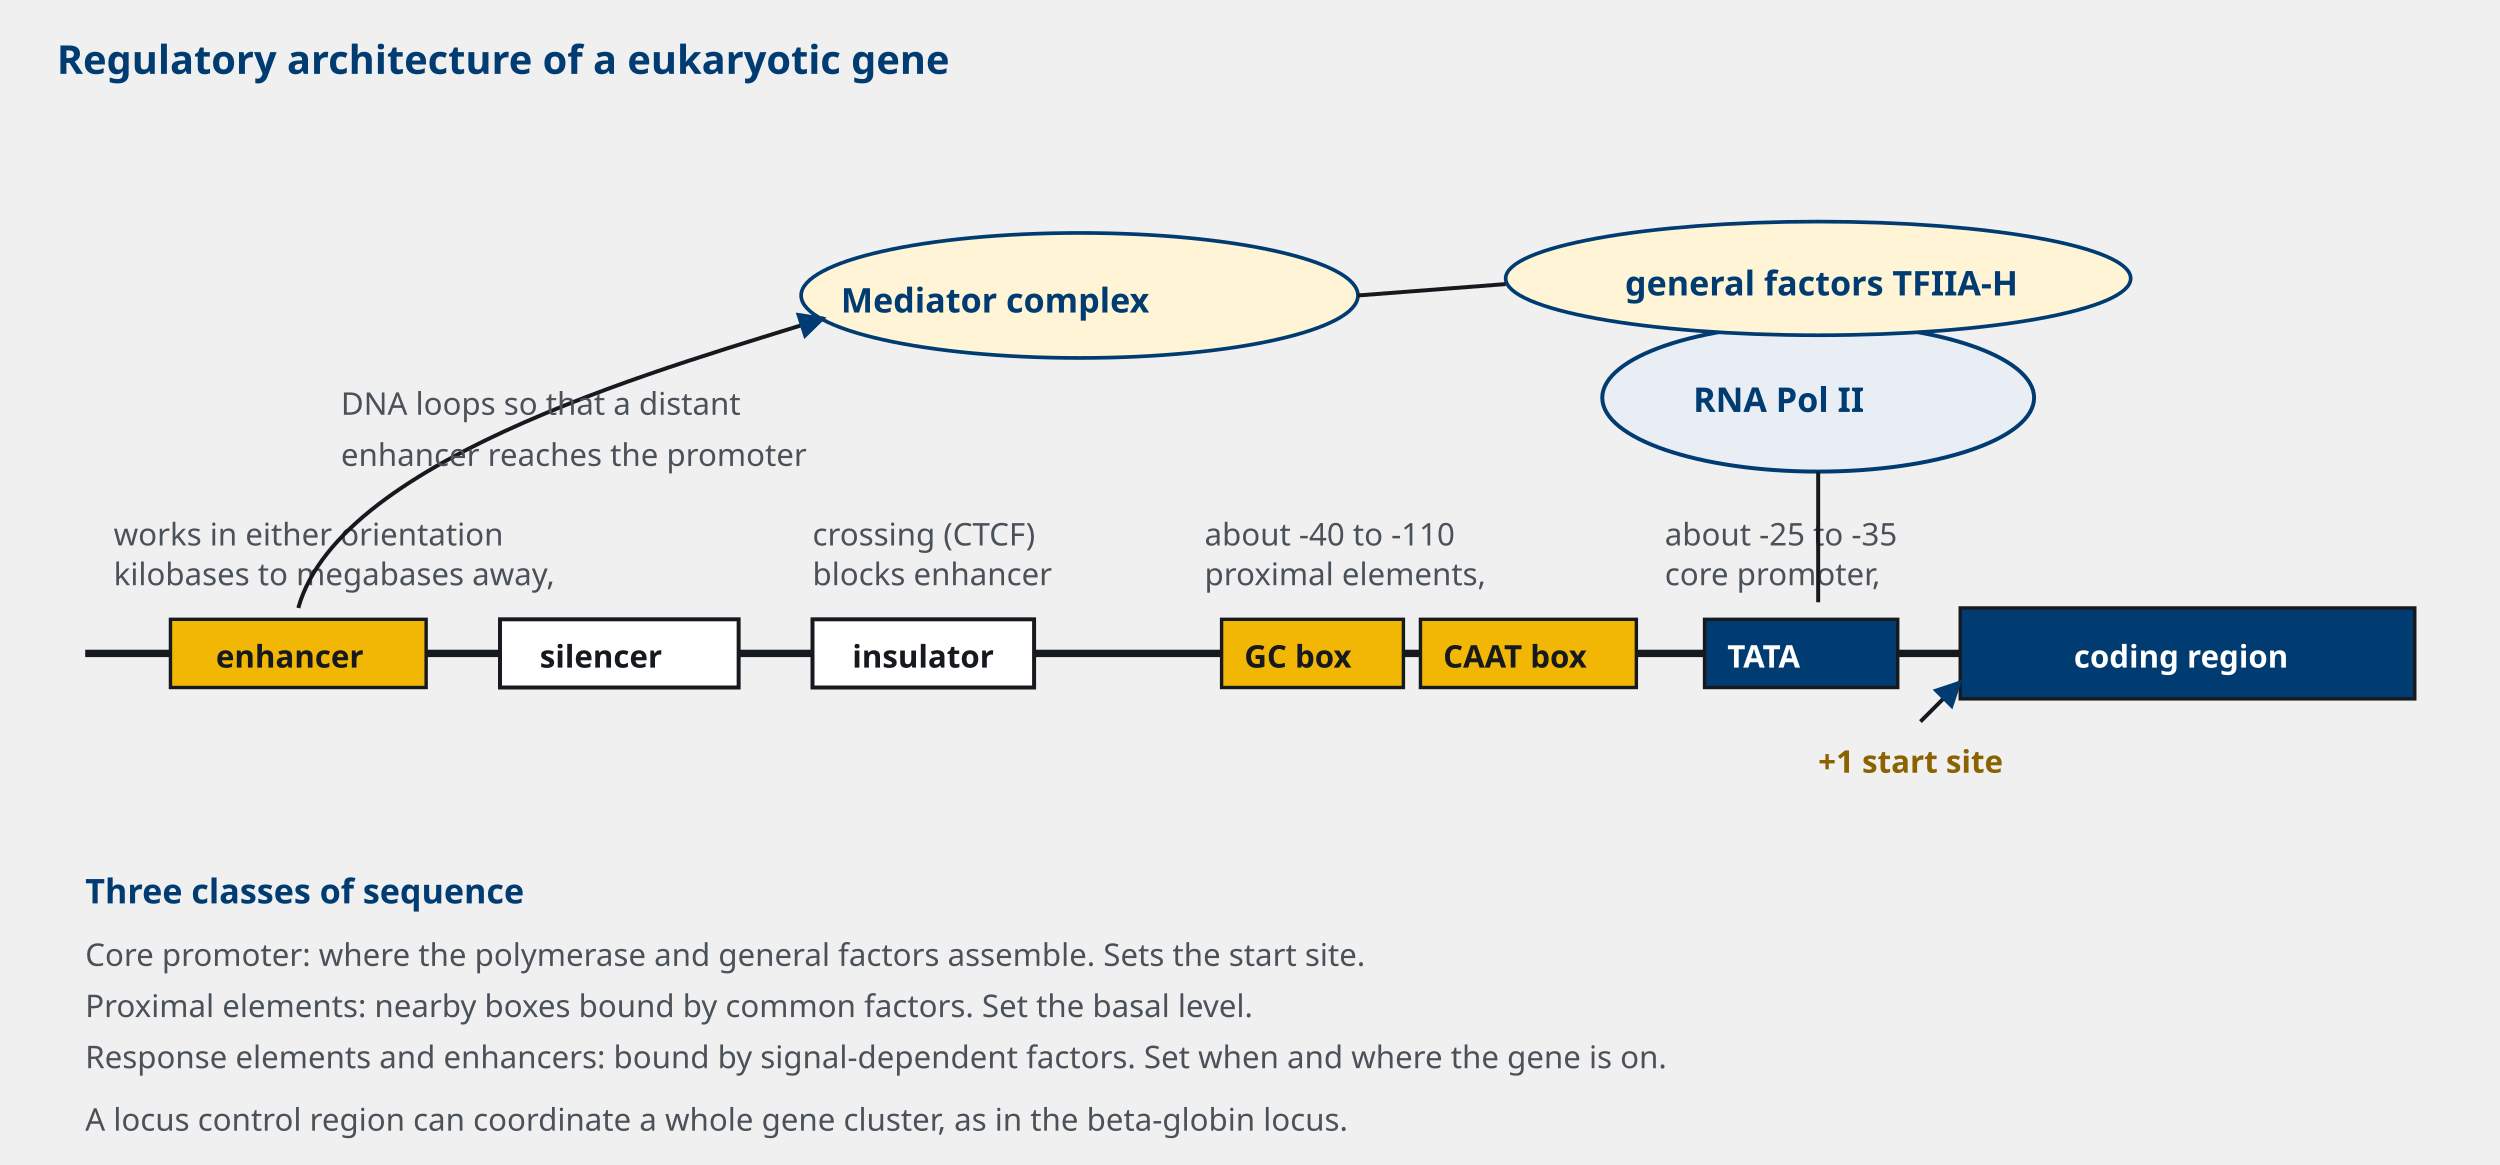
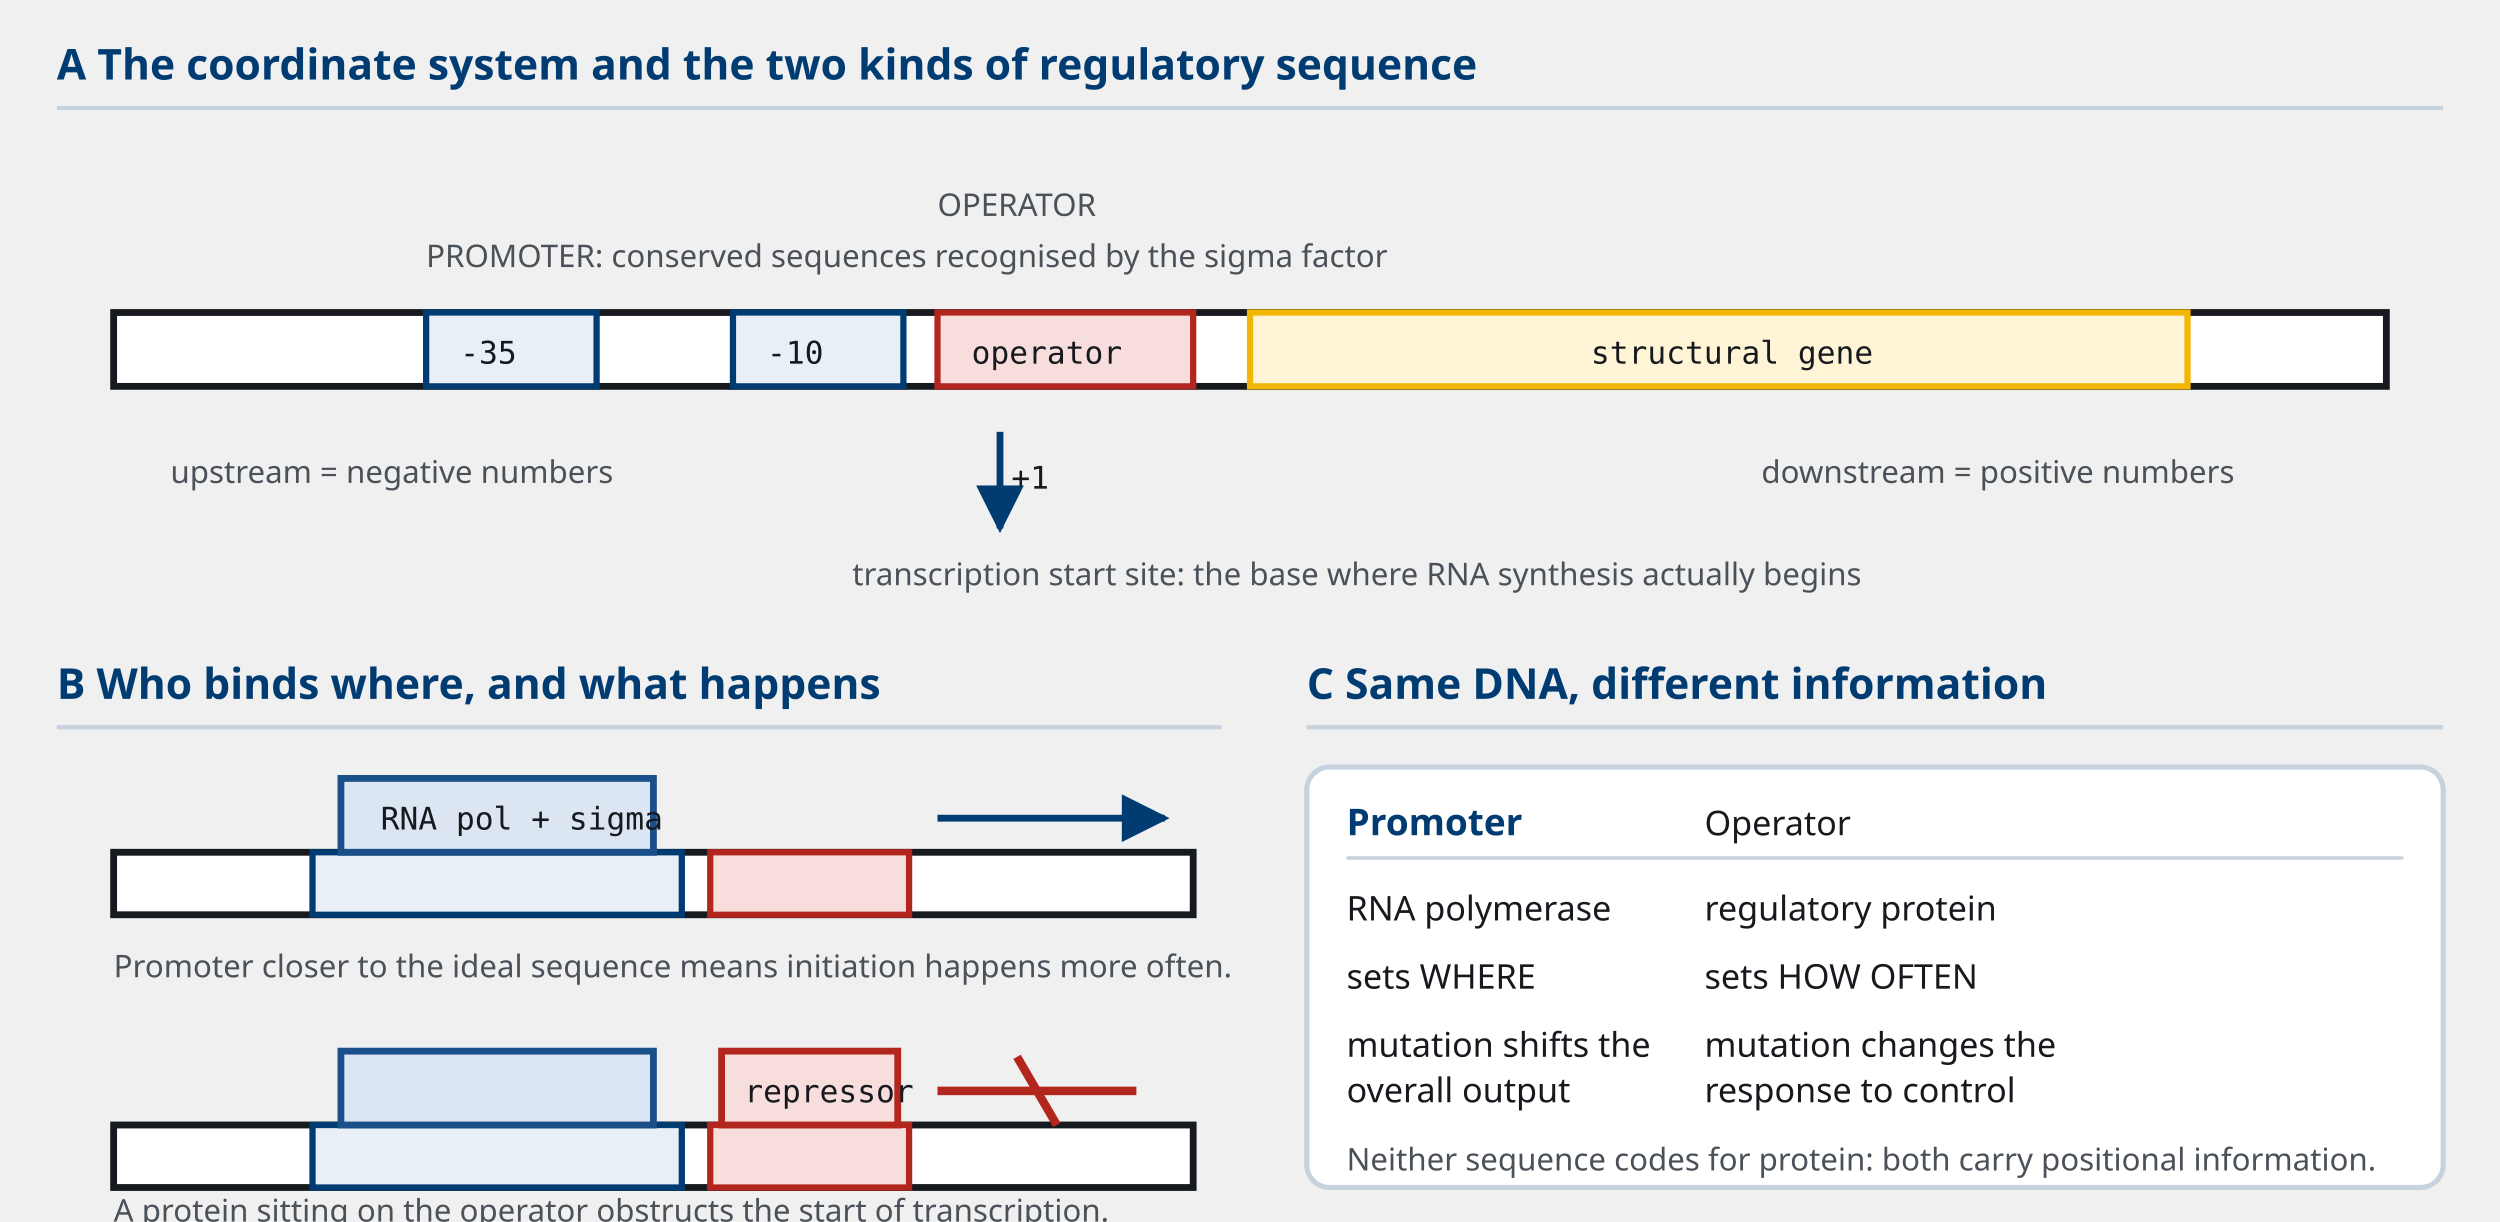
- <svg xmlns="http://www.w3.org/2000/svg" viewBox="0 0 880 410" width="880" height="410" role="img" aria-label="Architecture of a eukaryotic protein-coding gene: distal enhancer and silencer, proximal promoter elements, core promoter with TATA box, and the general transcription factor assembly on RNA polymerase II">
+ <svg xmlns="http://www.w3.org/2000/svg" viewBox="0 0 880 430" width="880" height="430" role="img" aria-label="Position and binding molecules of promoter and operator: the coordinate system taking the transcription start site as plus one, the conserved minus ten and minus thirty-five sequences of a bacterial promoter, recognition by the sigma factor, and how a regulatory protein bound at the operator obstructs initiation.">
  <style>
-     .ttl { font:700 14px sans-serif; fill:#003c71; }
-     .nm { font:700 12px sans-serif; fill:#003c71; }
-     .sub { font:11px sans-serif; fill:#4a5159; }
-     .dna { stroke:#16191d; stroke-width:2.6; fill:none; }
-     .enh { fill:#f2b705; stroke:#16191d; stroke-width:1.2; }
-     .sil { fill:#ffffff; stroke:#16191d; stroke-width:1.4; }
-     .core { fill:#003c71; stroke:#16191d; stroke-width:1.2; }
-     .gene { fill:#003c71; stroke:#16191d; stroke-width:1.2; }
-     .gl { font:700 11px sans-serif; fill:#ffffff; }
-     .rl { font:700 11px sans-serif; fill:#16191d; }
-     .pol { fill:#e8eef4; stroke:#003c71; stroke-width:1.4; }
-     .med { fill:#fff5d6; stroke:#003c71; stroke-width:1.3; }
-     .ln { stroke:#16191d; stroke-width:1.4; fill:none; }
-     .tag { font:700 11px sans-serif; fill:#8a6300; }
-   </style>
+   .bx{fill:#fff;stroke:#c6d2dd;stroke-width:1.8}.k{fill:#fff5d6;stroke:#f2b705;stroke-width:2.2}
+   .t{font:12px sans-serif;fill:#16191d}.tb{font:700 13px sans-serif;fill:#003c71}
+   .th{font:700 15px sans-serif;fill:#003c71}.s{font:11px sans-serif;fill:#4a5159}
+   .m{font:11px monospace;fill:#16191d}
+   .dna{fill:#fff;stroke:#16191d;stroke-width:2.4}
+   .prom{fill:#e8eff6;stroke:#003c71;stroke-width:2.2}
+   .oper{fill:#f7dedc;stroke:#b3261e;stroke-width:2.2}
+   .gene{fill:#fff5d6;stroke:#f2b705;stroke-width:2.2}
+   .pol{fill:#dce6f2;stroke:#1a4f8a;stroke-width:2.4}
+   .rep{fill:#f7dedc;stroke:#b3261e;stroke-width:2.4}
+   .ar{stroke:#003c71;stroke-width:2.4;fill:none;marker-end:url(#a)}
+   .no{stroke:#b3261e;stroke-width:3;fill:none}
+  </style>
  <defs>
-     <marker id="p1" viewBox="0 0 10 10" refX="9" refY="5" markerWidth="7" markerHeight="7" orient="auto-start-reverse">
+     <marker id="a" viewBox="0 0 10 10" refX="9" refY="5" markerWidth="7" markerHeight="7" orient="auto">
      <path d="M0 0 L10 5 L0 10 z" fill="#003c71" />
    </marker>
  </defs>
-   <text class="ttl" x="20" y="26">Regulatory architecture of a eukaryotic gene</text>
-   <path class="dna" d="M30 230 L850 230" />
-   <rect class="enh" x="60" y="218" width="90" height="24" />
-   <text class="rl" x="76" y="235">enhancer</text>
-   <rect class="sil" x="176" y="218" width="84" height="24" />
-   <text class="rl" x="190" y="235">silencer</text>
-   <rect class="sil" x="286" y="218" width="78" height="24" />
-   <text class="rl" x="300" y="235">insulator</text>
-   <rect class="enh" x="430" y="218" width="64" height="24" />
-   <text class="rl" x="438" y="235">GC box</text>
-   <rect class="enh" x="500" y="218" width="76" height="24" />
-   <text class="rl" x="508" y="235">CAAT box</text>
-   <rect class="core" x="600" y="218" width="68" height="24" />
-   <text class="gl" x="608" y="235">TATA</text>
-   <rect class="gene" x="690" y="214" width="160" height="32" />
-   <text class="gl" x="730" y="235">coding region</text>
-   <path class="ln" d="M676 254 L690 240" marker-end="url(#p1)" stroke="#003c71" />
-   <text class="tag" x="640" y="272">+1 start site</text>
-   <text class="sub" x="40" y="206">kilobases to megabases away,</text>
-   <text class="sub" x="40" y="192">works in either orientation</text>
-   <text class="sub" x="286" y="206">blocks enhancer</text>
-   <text class="sub" x="286" y="192">crossing (CTCF)</text>
-   <text class="sub" x="424" y="206">proximal elements,</text>
-   <text class="sub" x="424" y="192">about -40 to -110</text>
-   <text class="sub" x="586" y="206">core promoter,</text>
-   <text class="sub" x="586" y="192">about -25 to -35</text>
-   <ellipse class="pol" cx="640" cy="140" rx="76" ry="26" />
-   <text class="nm" x="596" y="145">RNA Pol II</text>
-   <ellipse class="med" cx="640" cy="98" rx="110" ry="20" />
-   <text class="nm" x="572" y="104">general factors TFIIA-H</text>
-   <path class="ln" d="M640 166 L640 212" />
-   <ellipse class="med" cx="380" cy="104" rx="98" ry="22" />
-   <text class="nm" x="296" y="110">Mediator complex</text>
-   <path class="ln" d="M478 104 L530 100" />
-   <path class="ln" d="M105 214 C120 160 240 128 290 112" marker-end="url(#p1)" stroke="#003c71" />
-   <text class="sub" x="120" y="146">DNA loops so that a distant</text>
-   <text class="sub" x="120" y="164">enhancer reaches the promoter</text>
-   <text class="nm" x="30" y="318">Three classes of sequence</text>
-   <text class="sub" x="30" y="340">Core promoter: where the polymerase and general factors assemble. Sets the start site.</text>
-   <text class="sub" x="30" y="358">Proximal elements: nearby boxes bound by common factors. Set the basal level.</text>
-   <text class="sub" x="30" y="376">Response elements and enhancers: bound by signal-dependent factors. Set when and where the gene is on.</text>
-   <text class="sub" x="30" y="398">A locus control region can coordinate a whole gene cluster, as in the beta-globin locus.</text>
+   <text class="th" x="20" y="28">A  The coordinate system and the two kinds of regulatory sequence</text>
+   <line x1="20" y1="38" x2="860" y2="38" stroke="#c6d2dd" stroke-width="1.5" />
+   <rect class="dna" x="40" y="110" width="800" height="26" />
+   <rect class="prom" x="150" y="110" width="60" height="26" />
+   <text class="m" x="162" y="128">-35</text>
+   <rect class="prom" x="258" y="110" width="60" height="26" />
+   <text class="m" x="270" y="128">-10</text>
+   <rect class="oper" x="330" y="110" width="90" height="26" />
+   <text class="m" x="342" y="128">operator</text>
+   <rect class="gene" x="440" y="110" width="330" height="26" />
+   <text class="m" x="560" y="128">structural gene</text>
+   <path class="ar" d="M352 152 L352 186" />
+   <text class="m" x="356" y="172">+1</text>
+   <text class="s" x="300" y="206">transcription start site: the base where RNA synthesis actually begins</text>
+   <text class="s" x="60" y="170">upstream = negative numbers</text>
+   <text class="s" x="620" y="170">downstream = positive numbers</text>
+   <text class="s" x="150" y="94">PROMOTER: conserved sequences recognised by the sigma factor</text>
+   <text class="s" x="330" y="76">OPERATOR</text>
+   <text class="th" x="20" y="246">B  Who binds where, and what happens</text>
+   <line x1="20" y1="256" x2="430" y2="256" stroke="#c6d2dd" stroke-width="1.5" />
+   <rect class="dna" x="40" y="300" width="380" height="22" />
+   <rect class="prom" x="110" y="300" width="130" height="22" />
+   <rect class="oper" x="250" y="300" width="70" height="22" />
+   <path class="pol" d="M120 274 h110 v26 h-110 z" />
+   <text class="m" x="134" y="292">RNA pol + sigma</text>
+   <path class="ar" d="M330 288 L410 288" />
+   <text class="s" x="40" y="344">Promoter closer to the ideal sequence means initiation happens more often.</text>
+   <rect class="dna" x="40" y="396" width="380" height="22" />
+   <rect class="prom" x="110" y="396" width="130" height="22" />
+   <rect class="oper" x="250" y="396" width="70" height="22" />
+   <path class="rep" d="M254 370 h62 v26 h-62 z" />
+   <text class="m" x="262" y="388">repressor</text>
+   <path class="pol" d="M120 370 h110 v26 h-110 z" />
+   <line class="no" x1="330" y1="384" x2="400" y2="384" />
+   <line class="no" x1="358" y1="372" x2="372" y2="396" />
+   <text class="s" x="40" y="430">A protein sitting on the operator obstructs the start of transcription.</text>
+   <text class="th" x="460" y="246">C  Same DNA, different information</text>
+   <line x1="460" y1="256" x2="860" y2="256" stroke="#c6d2dd" stroke-width="1.5" />
+   <rect class="bx" x="460" y="270" width="400" height="148" rx="8" />
+   <text class="tb" x="474" y="294">Promoter</text>
+   <text class="t" x="600" y="294">Operator</text>
+   <line x1="474" y1="302" x2="846" y2="302" stroke="#c6d2dd" stroke-width="1.2" />
+   <text class="t" x="474" y="324">RNA polymerase</text>
+   <text class="t" x="600" y="324">regulatory protein</text>
+   <text class="t" x="474" y="348">sets WHERE</text>
+   <text class="t" x="600" y="348">sets HOW OFTEN</text>
+   <text class="t" x="474" y="372">mutation shifts the</text>
+   <text class="t" x="600" y="372">mutation changes the</text>
+   <text class="t" x="474" y="388">overall output</text>
+   <text class="t" x="600" y="388">response to control</text>
+   <text class="s" x="474" y="412">Neither sequence codes for protein: both carry positional information.</text>
</svg>
